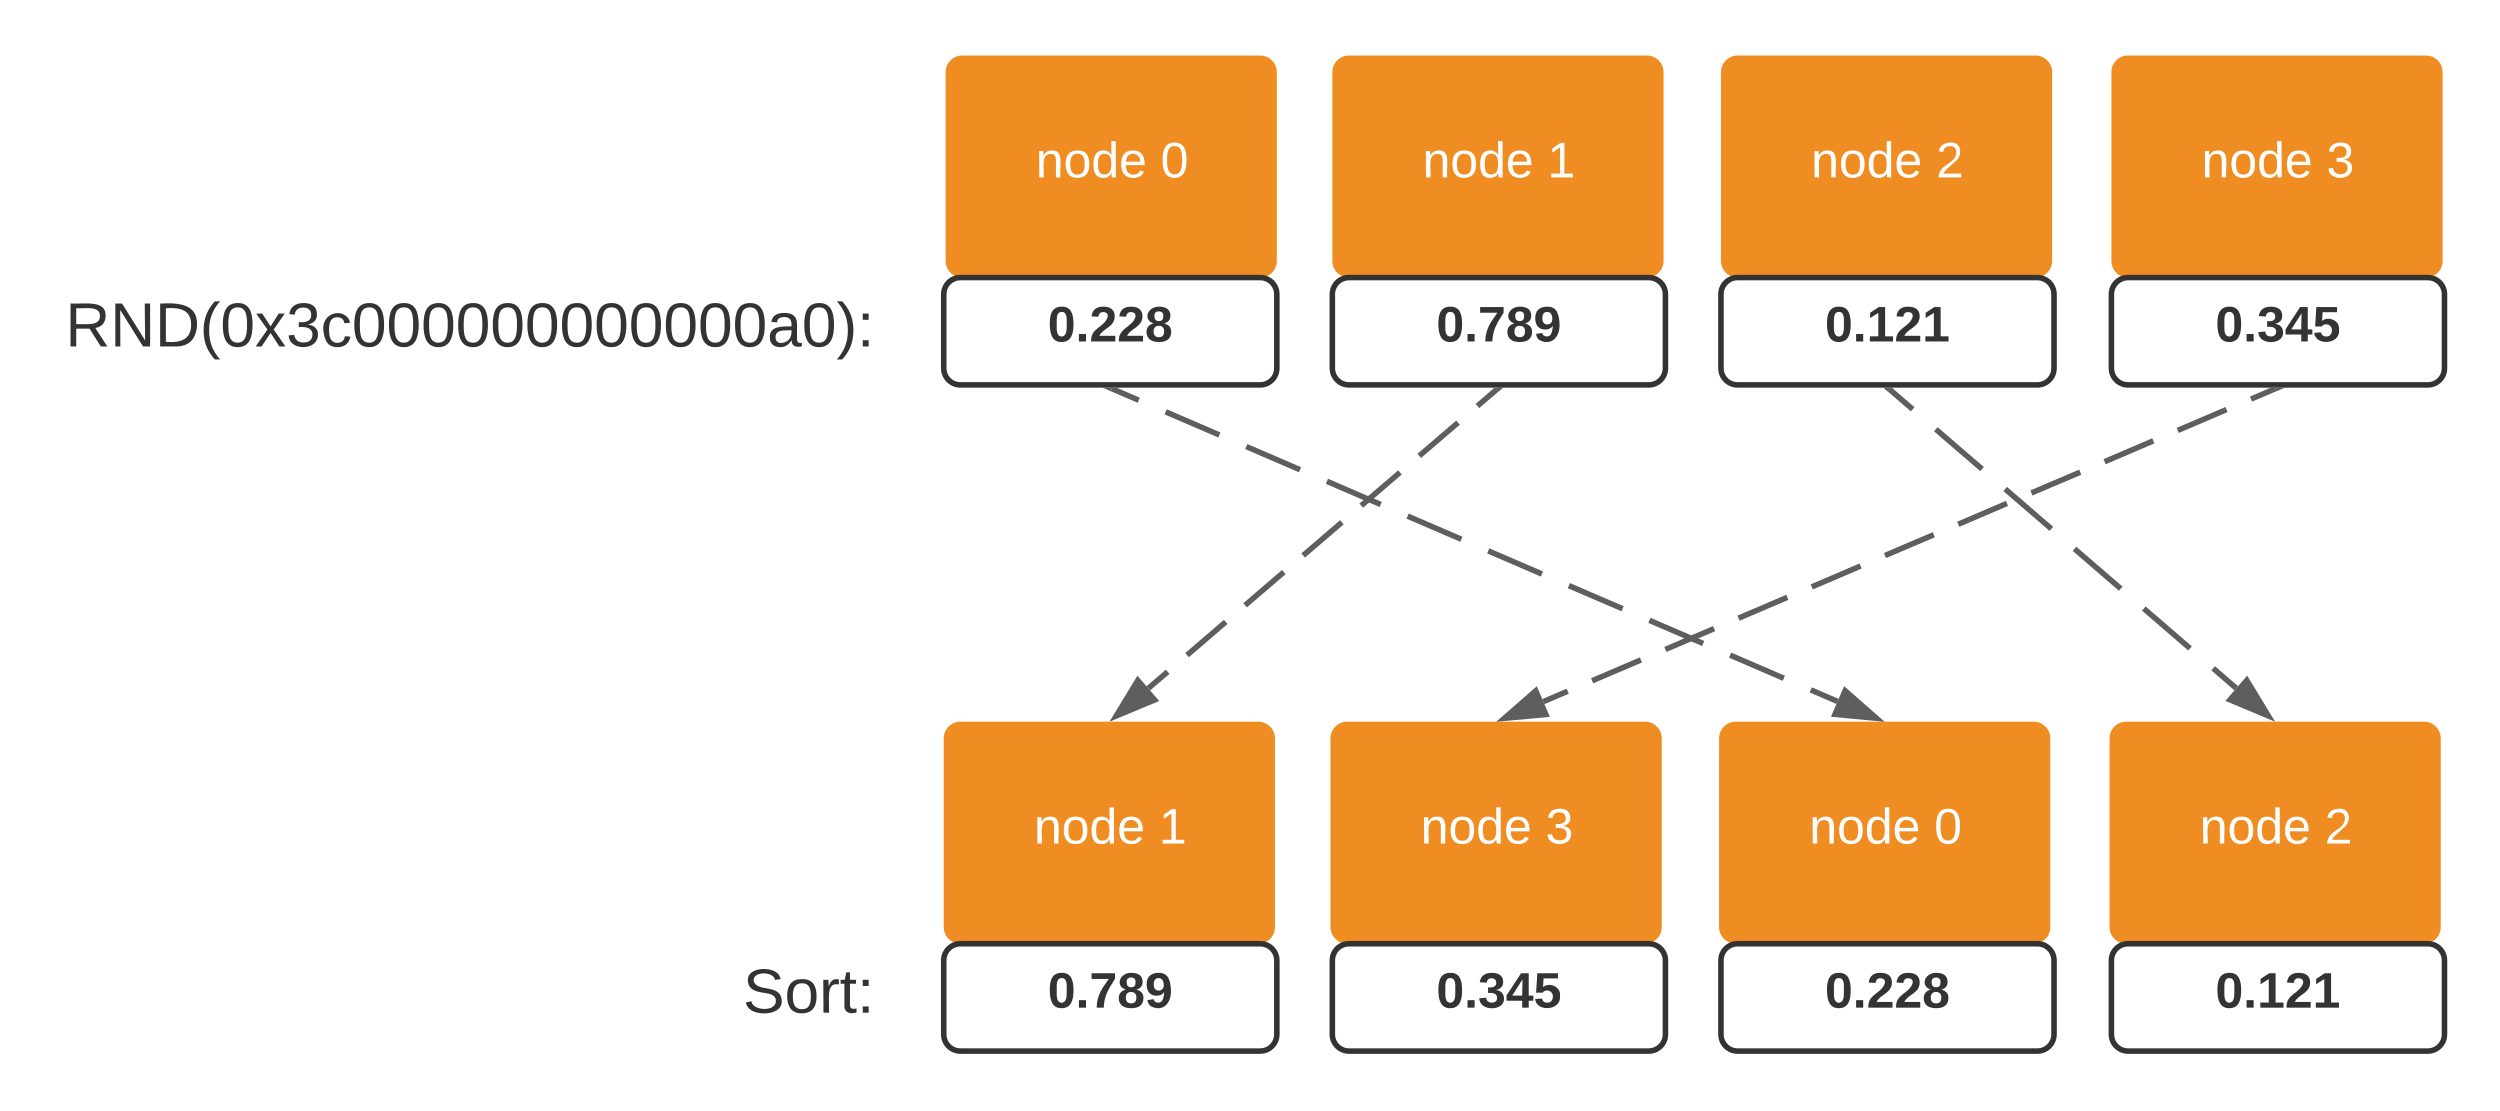
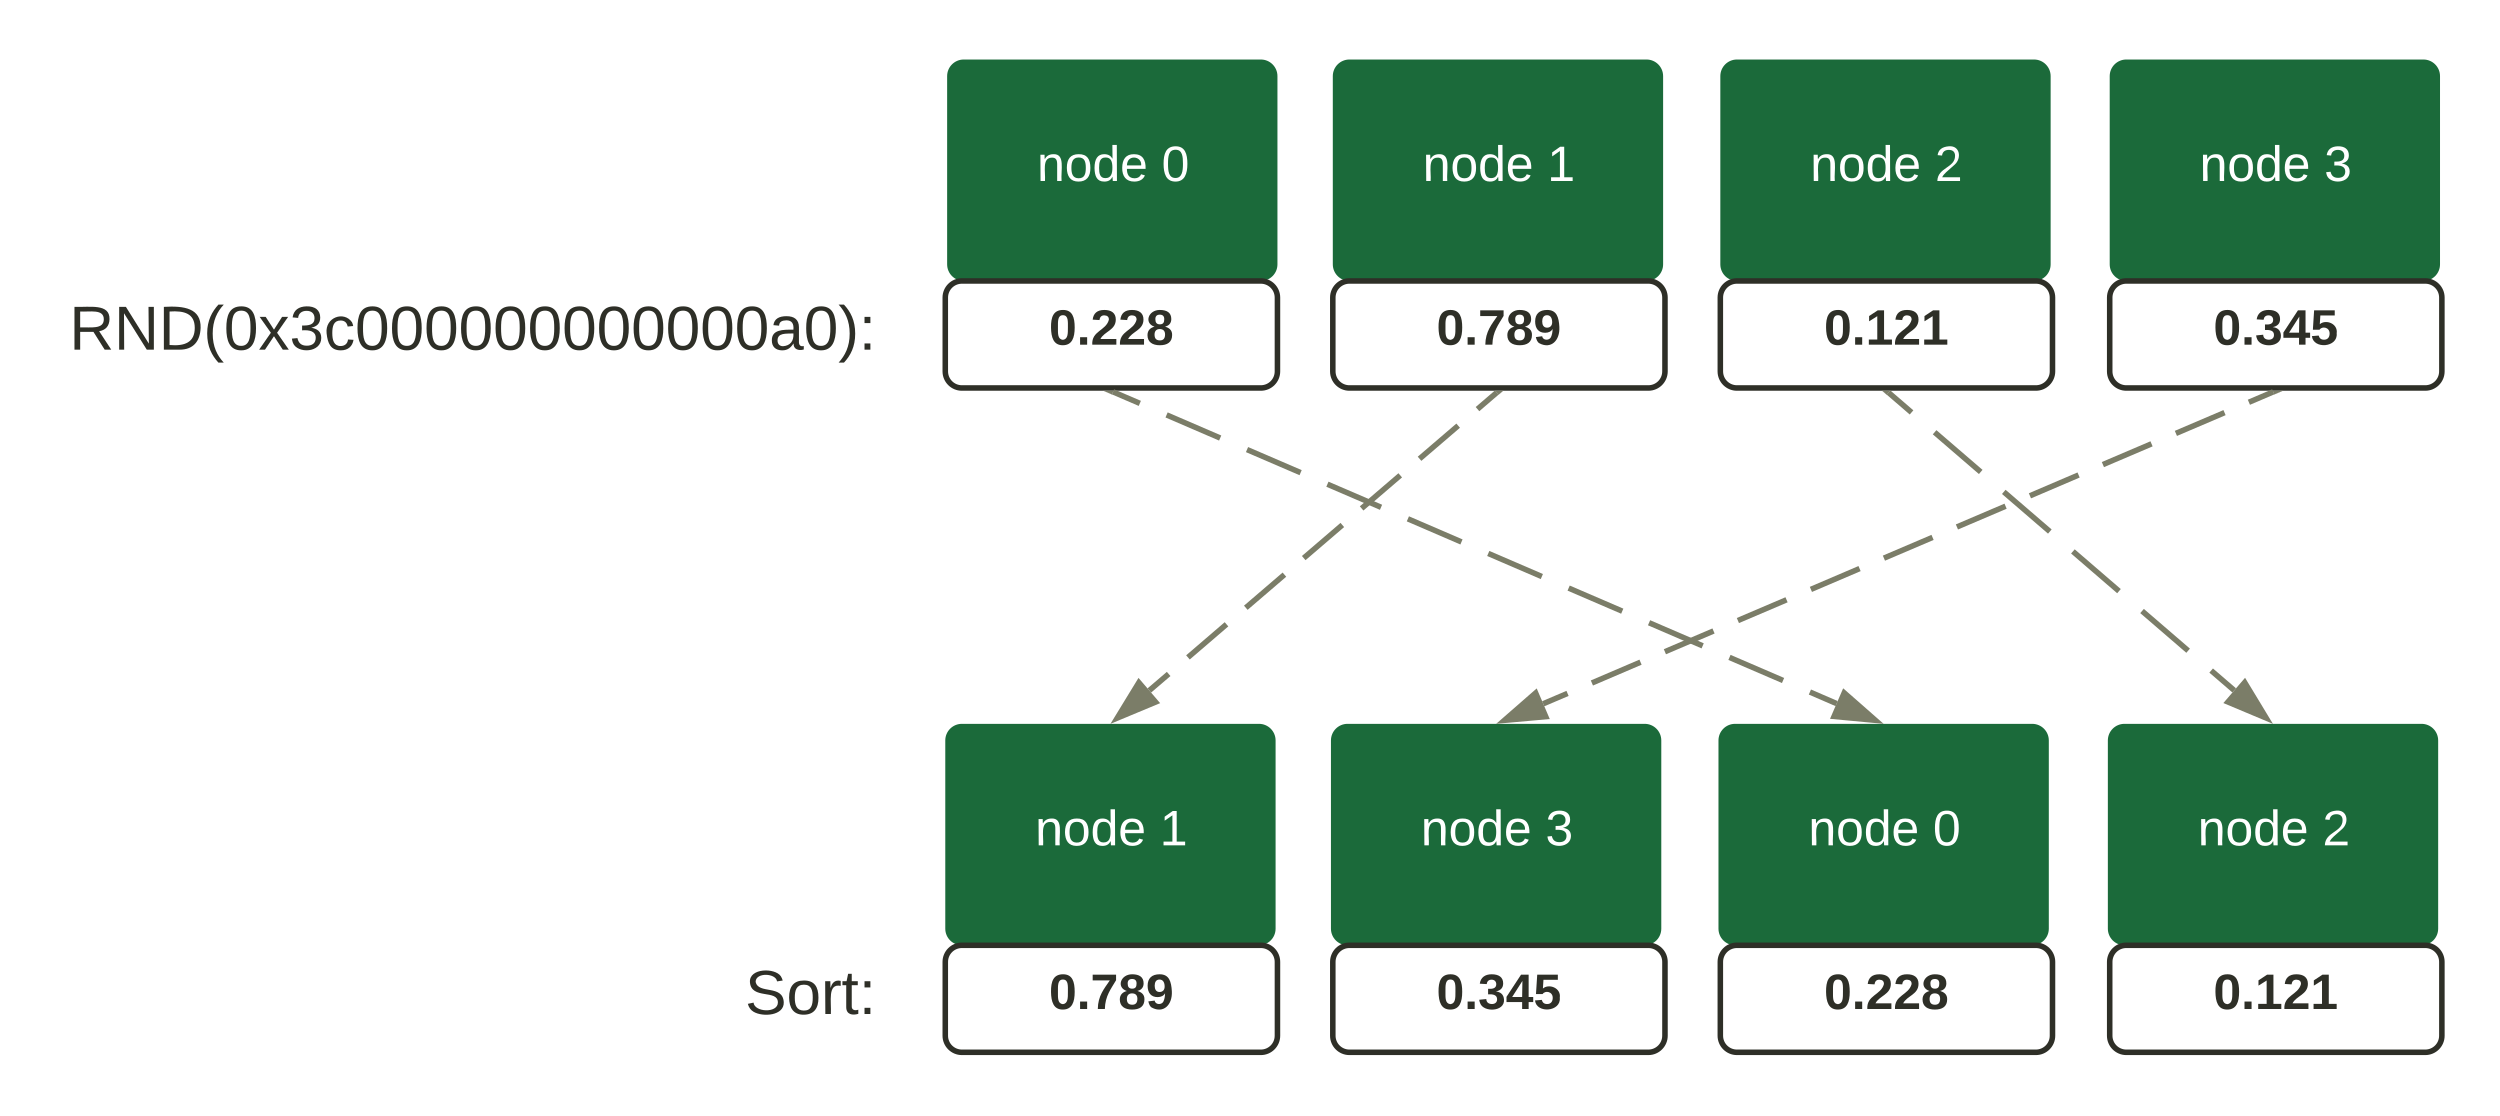
- <svg xmlns="http://www.w3.org/2000/svg" xmlns:ns1="lucid" xmlns:xlink="http://www.w3.org/1999/xlink" width="900.67" height="400">
-   <g transform="translate(-60 -420)" ns1:page-tab-id="0_0">
-     <path d="M0 0h1870.87v1322.83H0z" fill="#fff" />
-     <path d="M400.67 446a6 6 0 0 1 6-6H514a6 6 0 0 1 6 6v68a6 6 0 0 1-6 6H406.67a6 6 0 0 1-6-6z" stroke="#000" stroke-opacity="0" stroke-width="3" fill="#ef8d22" />
+ <svg xmlns="http://www.w3.org/2000/svg" xmlns:ns1="lucid" xmlns:xlink="http://www.w3.org/1999/xlink" width="903.17" height="403">
+   <g transform="translate(-58.5 -418.5)" ns1:page-tab-id="0_0">
+     <path d="M0 0h1870.87v1322.84H0z" fill="#fff" />
+     <path d="M400.67 446a6 6 0 0 1 6-6H514a6 6 0 0 1 6 6v68a6 6 0 0 1-6 6H406.67a6 6 0 0 1-6-6z" stroke="#000" stroke-opacity="0" stroke-width="3" fill="#1b6a3a" />
    <use xlink:href="#a" transform="matrix(1,0,0,1,412.6667,452) translate(20.5 31.9)" />
    <use xlink:href="#b" transform="matrix(1,0,0,1,412.6667,452) translate(65.5 31.9)" />
-     <path d="M540 446a6 6 0 0 1 6-6h107.33a6 6 0 0 1 6 6v68a6 6 0 0 1-6 6H546a6 6 0 0 1-6-6z" stroke="#000" stroke-opacity="0" stroke-width="3" fill="#ef8d22" />
+     <path d="M540 446a6 6 0 0 1 6-6h107.33a6 6 0 0 1 6 6v68a6 6 0 0 1-6 6H546a6 6 0 0 1-6-6z" stroke="#000" stroke-opacity="0" stroke-width="3" fill="#1b6a3a" />
    <use xlink:href="#a" transform="matrix(1,0,0,1,552,452) translate(20.5 31.9)" />
    <use xlink:href="#c" transform="matrix(1,0,0,1,552,452) translate(65.5 31.9)" />
-     <path d="M680 446a6 6 0 0 1 6-6h107.33a6 6 0 0 1 6 6v68a6 6 0 0 1-6 6H686a6 6 0 0 1-6-6z" stroke="#000" stroke-opacity="0" stroke-width="3" fill="#ef8d22" />
+     <path d="M680 446a6 6 0 0 1 6-6h107.33a6 6 0 0 1 6 6v68a6 6 0 0 1-6 6H686a6 6 0 0 1-6-6z" stroke="#000" stroke-opacity="0" stroke-width="3" fill="#1b6a3a" />
    <use xlink:href="#a" transform="matrix(1,0,0,1,692,452) translate(20.5 31.9)" />
    <use xlink:href="#d" transform="matrix(1,0,0,1,692,452) translate(65.5 31.9)" />
-     <path d="M400 686a6 6 0 0 1 6-6h107.33a6 6 0 0 1 6 6v68a6 6 0 0 1-6 6H406a6 6 0 0 1-6-6z" stroke="#000" stroke-opacity="0" stroke-width="3" fill="#ef8d22" />
+     <path d="M400 686a6 6 0 0 1 6-6h107.33a6 6 0 0 1 6 6v68a6 6 0 0 1-6 6H406a6 6 0 0 1-6-6z" stroke="#000" stroke-opacity="0" stroke-width="3" fill="#1b6a3a" />
    <use xlink:href="#a" transform="matrix(1,0,0,1,412,692) translate(20.5 31.9)" />
    <use xlink:href="#c" transform="matrix(1,0,0,1,412,692) translate(65.5 31.9)" />
-     <path d="M539.33 686a6 6 0 0 1 6-6h107.34a6 6 0 0 1 6 6v68a6 6 0 0 1-6 6H545.33a6 6 0 0 1-6-6z" stroke="#000" stroke-opacity="0" stroke-width="3" fill="#ef8d22" />
+     <path d="M539.33 686a6 6 0 0 1 6-6h107.34a6 6 0 0 1 6 6v68a6 6 0 0 1-6 6H545.33a6 6 0 0 1-6-6z" stroke="#000" stroke-opacity="0" stroke-width="3" fill="#1b6a3a" />
    <use xlink:href="#a" transform="matrix(1,0,0,1,551.3333,692) translate(20.5 31.9)" />
    <use xlink:href="#e" transform="matrix(1,0,0,1,551.3333,692) translate(65.5 31.9)" />
-     <path d="M679.33 686a6 6 0 0 1 6-6h107.34a6 6 0 0 1 6 6v68a6 6 0 0 1-6 6H685.33a6 6 0 0 1-6-6z" stroke="#000" stroke-opacity="0" stroke-width="3" fill="#ef8d22" />
+     <path d="M679.33 686a6 6 0 0 1 6-6h107.34a6 6 0 0 1 6 6v68a6 6 0 0 1-6 6H685.33a6 6 0 0 1-6-6z" stroke="#000" stroke-opacity="0" stroke-width="3" fill="#1b6a3a" />
    <use xlink:href="#a" transform="matrix(1,0,0,1,691.3333,692) translate(20.5 31.9)" />
    <use xlink:href="#b" transform="matrix(1,0,0,1,691.3333,692) translate(65.5 31.9)" />
-     <path d="M400 526a6 6 0 0 1 6-6h108a6 6 0 0 1 6 6v26.67a6 6 0 0 1-6 6H406a6 6 0 0 1-6-6z" stroke="#333" stroke-width="2" fill="#fff" />
+     <path d="M400 526a6 6 0 0 1 6-6h108a6 6 0 0 1 6 6v26.67a6 6 0 0 1-6 6H406a6 6 0 0 1-6-6z" stroke="#2e2f27" stroke-width="2" fill="#fff" />
    <use xlink:href="#f" transform="matrix(1,0,0,1,405,525) translate(32.5 18.025)" />
-     <path d="M540 526a6 6 0 0 1 6-6h108a6 6 0 0 1 6 6v26.67a6 6 0 0 1-6 6H546a6 6 0 0 1-6-6z" stroke="#333" stroke-width="2" fill="#fff" />
+     <path d="M540 526a6 6 0 0 1 6-6h108a6 6 0 0 1 6 6v26.67a6 6 0 0 1-6 6H546a6 6 0 0 1-6-6z" stroke="#2e2f27" stroke-width="2" fill="#fff" />
    <use xlink:href="#g" transform="matrix(1,0,0,1,545,525) translate(32.5 18.025)" />
-     <path d="M680 526a6 6 0 0 1 6-6h108a6 6 0 0 1 6 6v26.67a6 6 0 0 1-6 6H686a6 6 0 0 1-6-6z" stroke="#333" stroke-width="2" fill="#fff" />
+     <path d="M680 526a6 6 0 0 1 6-6h108a6 6 0 0 1 6 6v26.67a6 6 0 0 1-6 6H686a6 6 0 0 1-6-6z" stroke="#2e2f27" stroke-width="2" fill="#fff" />
    <use xlink:href="#h" transform="matrix(1,0,0,1,685,525) translate(32.5 18.025)" />
-     <path d="M540 766a6 6 0 0 1 6-6h108a6 6 0 0 1 6 6v26.67a6 6 0 0 1-6 6H546a6 6 0 0 1-6-6z" stroke="#333" stroke-width="2" fill="#fff" />
+     <path d="M540 766a6 6 0 0 1 6-6h108a6 6 0 0 1 6 6v26.67a6 6 0 0 1-6 6H546a6 6 0 0 1-6-6z" stroke="#2e2f27" stroke-width="2" fill="#fff" />
    <use xlink:href="#i" transform="matrix(1,0,0,1,545,765) translate(32.5 18.025)" />
-     <path d="M400 766a6 6 0 0 1 6-6h108a6 6 0 0 1 6 6v26.67a6 6 0 0 1-6 6H406a6 6 0 0 1-6-6z" stroke="#333" stroke-width="2" fill="#fff" />
+     <path d="M400 766a6 6 0 0 1 6-6h108a6 6 0 0 1 6 6v26.67a6 6 0 0 1-6 6H406a6 6 0 0 1-6-6z" stroke="#2e2f27" stroke-width="2" fill="#fff" />
    <use xlink:href="#g" transform="matrix(1,0,0,1,405,765) translate(32.5 18.025)" />
-     <path d="M680 766a6 6 0 0 1 6-6h108a6 6 0 0 1 6 6v26.67a6 6 0 0 1-6 6H686a6 6 0 0 1-6-6z" stroke="#333" stroke-width="2" fill="#fff" />
+     <path d="M680 766a6 6 0 0 1 6-6h108a6 6 0 0 1 6 6v26.67a6 6 0 0 1-6 6H686a6 6 0 0 1-6-6z" stroke="#2e2f27" stroke-width="2" fill="#fff" />
    <use xlink:href="#f" transform="matrix(1,0,0,1,685,765) translate(32.5 18.025)" />
-     <path d="M740.76 560.28l8.32 7.18m8.33 7.18L774.07 589m8.33 7.17l16.64 14.36m8.33 7.18l16.65 14.36m8.33 7.18L849 653.6m8.33 7.18l8.32 7.18" stroke="#5e5e5e" stroke-width="2" fill="none" />
-     <path d="M740.12 561.06l-1.65-1.43h2.88z" stroke="#5e5e5e" stroke-width=".05" fill="#5e5e5e" />
-     <path d="M877.22 677.92l-13.84-5.8 6.06-7.02z" stroke="#5e5e5e" stroke-width="2" fill="#5e5e5e" />
-     <path d="M599.24 560.28l-6.97 5.98m-6.98 6l-13.96 11.96m-6.97 5.98l-13.95 11.97m-6.97 5.98l-13.95 11.97m-6.97 5.98l-13.95 11.97m-6.98 5.98l-13.94 11.97m-6.98 6l-6.97 5.97" stroke="#5e5e5e" stroke-width="2" fill="none" />
-     <path d="M599.87 561.06l-1.22-1.43h2.9z" stroke="#5e5e5e" stroke-width=".05" fill="#5e5e5e" />
-     <path d="M462.12 677.93l7.8-12.8 6.05 7.03z" stroke="#5e5e5e" stroke-width="2" fill="#5e5e5e" />
-     <path d="M460.6 560.03l9.67 4.17m9.68 4.17l19.37 8.35m9.68 4.17l19.36 8.34m9.68 4.17l19.37 8.36m9.7 4.18l19.36 8.34m9.68 4.18l19.36 8.34m9.7 4.18l19.35 8.34m9.68 4.18l19.37 8.34m9.68 4.18l19.36 8.35m9.7 4.17l9.67 4.17" stroke="#5e5e5e" stroke-width="2" fill="none" />
-     <path d="M460.2 560.95l-3.06-1.32h3.64z" stroke="#5e5e5e" stroke-width=".05" fill="#5e5e5e" />
-     <path d="M736.03 678.76l-14.94-1.4 3.66-8.5z" stroke="#5e5e5e" stroke-width="2" fill="#5e5e5e" />
+     <path d="M740.76 560.32l8.32 7.17m8.33 7.17L774.07 589m8.33 7.2l16.64 14.33m8.33 7.18l16.65 14.35m8.33 7.18L849 653.58m8.32 7.17l8.33 7.17" stroke="#7b7d68" stroke-width="2" fill="none" />
+     <path d="M740.12 561.1l-1.65-1.43h2.88z" stroke="#7b7d68" stroke-width=".05" fill="#7b7d68" />
+     <path d="M877.2 677.9l-13.82-5.8 6.05-7.04z" stroke="#7b7d68" stroke-width="2" fill="#7b7d68" />
+     <path d="M599.24 560.32l-6.97 5.98m-6.98 5.98l-13.95 11.96m-6.98 5.98l-13.95 11.96m-6.97 5.98l-13.95 11.96m-6.97 5.98l-13.95 11.96m-6.97 5.98L487.67 656m-6.97 5.98l-7 5.98" stroke="#7b7d68" stroke-width="2" fill="none" />
+     <path d="M599.87 561.1l-1.22-1.43h2.9z" stroke="#7b7d68" stroke-width=".05" fill="#7b7d68" />
+     <path d="M462.12 677.9l7.82-12.8 6.03 7.03z" stroke="#7b7d68" stroke-width="2" fill="#7b7d68" />
+     <path d="M460.58 560.06l9.7 4.17m9.67 4.17l19.36 8.35m9.7 4.17l19.36 8.34m9.68 4.17l19.37 8.34m9.7 4.17l19.36 8.35m9.68 4.16l19.36 8.34m9.68 4.17l19.37 8.34m9.68 4.18l19.37 8.35m9.68 4.17l19.36 8.34m9.7 4.17l9.67 4.18" stroke="#7b7d68" stroke-width="2" fill="none" />
+     <path d="M460.2 561l-3.06-1.33h3.64z" stroke="#7b7d68" stroke-width=".05" fill="#7b7d68" />
+     <path d="M736.03 678.72l-14.94-1.4 3.66-8.5z" stroke="#7b7d68" stroke-width="2" fill="#7b7d68" />
    <path d="M80 527.33a6 6 0 0 1 6-6h288a6 6 0 0 1 6 6v25.34a6 6 0 0 1-6 6H86a6 6 0 0 1-6-6z" stroke="#000" stroke-opacity="0" stroke-width="3" fill="#fff" fill-opacity="0" />
    <use xlink:href="#j" transform="matrix(1,0,0,1,85,526.3333) translate(-1.466049 18.48889)" />
    <path d="M200 766a6 6 0 0 1 6-6h168a6 6 0 0 1 6 6v28a6 6 0 0 1-6 6H206a6 6 0 0 1-6-6z" stroke="#000" stroke-opacity="0" stroke-width="3" fill="#fff" fill-opacity="0" />
    <use xlink:href="#k" transform="matrix(1,0,0,1,205,765) translate(122.6796 19.83056)" />
-     <path d="M820.67 446a6 6 0 0 1 6-6H934a6 6 0 0 1 6 6v68a6 6 0 0 1-6 6H826.67a6 6 0 0 1-6-6z" stroke="#000" stroke-opacity="0" stroke-width="3" fill="#ef8d22" />
+     <path d="M820.67 446a6 6 0 0 1 6-6H934a6 6 0 0 1 6 6v68a6 6 0 0 1-6 6H826.67a6 6 0 0 1-6-6z" stroke="#000" stroke-opacity="0" stroke-width="3" fill="#1b6a3a" />
    <use xlink:href="#a" transform="matrix(1,0,0,1,832.6667,452) translate(20.5 31.9)" />
    <use xlink:href="#e" transform="matrix(1,0,0,1,832.6667,452) translate(65.5 31.9)" />
-     <path d="M820 686a6 6 0 0 1 6-6h107.33a6 6 0 0 1 6 6v68a6 6 0 0 1-6 6H826a6 6 0 0 1-6-6z" stroke="#000" stroke-opacity="0" stroke-width="3" fill="#ef8d22" />
+     <path d="M820 686a6 6 0 0 1 6-6h107.33a6 6 0 0 1 6 6v68a6 6 0 0 1-6 6H826a6 6 0 0 1-6-6z" stroke="#000" stroke-opacity="0" stroke-width="3" fill="#1b6a3a" />
    <use xlink:href="#a" transform="matrix(1,0,0,1,832,692) translate(20.5 31.9)" />
    <use xlink:href="#d" transform="matrix(1,0,0,1,832,692) translate(65.5 31.9)" />
-     <path d="M820.67 526a6 6 0 0 1 6-6h108a6 6 0 0 1 6 6v26.67a6 6 0 0 1-6 6h-108a6 6 0 0 1-6-6z" stroke="#333" stroke-width="2" fill="#fff" />
+     <path d="M820.67 526a6 6 0 0 1 6-6h108a6 6 0 0 1 6 6v26.67a6 6 0 0 1-6 6h-108a6 6 0 0 1-6-6z" stroke="#2e2f27" stroke-width="2" fill="#fff" />
    <g>
      <use xlink:href="#i" transform="matrix(1,0,0,1,825.6667,525) translate(32.5 18.025)" />
    </g>
-     <path d="M820.67 766a6 6 0 0 1 6-6h108a6 6 0 0 1 6 6v26.67a6 6 0 0 1-6 6h-108a6 6 0 0 1-6-6z" stroke="#333" stroke-width="2" fill="#fff" />
+     <path d="M820.67 766a6 6 0 0 1 6-6h108a6 6 0 0 1 6 6v26.67a6 6 0 0 1-6 6h-108a6 6 0 0 1-6-6z" stroke="#2e2f27" stroke-width="2" fill="#fff" />
    <g>
      <use xlink:href="#h" transform="matrix(1,0,0,1,825.6667,765) translate(32.5 18.025)" />
    </g>
-     <path d="M879.75 560.02l-8.8 3.76m-8.8 3.76l-17.57 7.52m-8.8 3.75l-17.57 7.53m-8.78 3.76l-17.58 7.5m-8.8 3.76l-17.58 7.52m-8.8 3.76l-17.57 7.5m-8.8 3.77l-17.58 7.53m-8.8 3.75l-17.58 7.52m-8.8 3.76l-17.57 7.5m-8.8 3.77l-17.58 7.52m-8.8 3.76l-8.8 3.76" stroke="#5e5e5e" stroke-width="2" fill="none" />
-     <path d="M880.12 560.95l-.57-1.32h3.66z" stroke="#5e5e5e" stroke-width=".05" fill="#5e5e5e" />
-     <path d="M601.98 678.76l11.3-9.87 3.64 8.52z" stroke="#5e5e5e" stroke-width="2" fill="#5e5e5e" />
+     <path d="M879.75 560.06l-8.8 3.76m-8.8 3.75l-17.57 7.5m-8.8 3.77l-17.57 7.5m-8.78 3.76l-17.58 7.52m-8.8 3.75l-17.58 7.5m-8.8 3.77l-17.57 7.5m-8.8 3.77l-17.58 7.52m-8.8 3.75l-17.58 7.5m-8.8 3.77l-17.57 7.5m-8.8 3.77l-17.57 7.52m-8.8 3.76l-8.8 3.75" stroke="#7b7d68" stroke-width="2" fill="none" />
+     <path d="M880.12 561l-.57-1.33h3.66z" stroke="#7b7d68" stroke-width=".05" fill="#7b7d68" />
+     <path d="M601.98 678.73l11.3-9.87 3.64 8.53z" stroke="#7b7d68" stroke-width="2" fill="#7b7d68" />
    <defs>
      <path fill="#fff" d="M117-194c89-4 53 116 60 194h-32v-121c0-31-8-49-39-48C34-167 62-67 57 0H25l-1-190h30c1 10-1 24 2 32 11-22 29-35 61-36" id="l" />
      <path fill="#fff" d="M100-194c62-1 85 37 85 99 1 63-27 99-86 99S16-35 15-95c0-66 28-99 85-99zM99-20c44 1 53-31 53-75 0-43-8-75-51-75s-53 32-53 75 10 74 51 75" id="m" />
      <path fill="#fff" d="M85-194c31 0 48 13 60 33l-1-100h32l1 261h-30c-2-10 0-23-3-31C134-8 116 4 85 4 32 4 16-35 15-94c0-66 23-100 70-100zm9 24c-40 0-46 34-46 75 0 40 6 74 45 74 42 0 51-32 51-76 0-42-9-74-50-73" id="n" />
      <path fill="#fff" d="M100-194c63 0 86 42 84 106H49c0 40 14 67 53 68 26 1 43-12 49-29l28 8c-11 28-37 45-77 45C44 4 14-33 15-96c1-61 26-98 85-98zm52 81c6-60-76-77-97-28-3 7-6 17-6 28h103" id="o" />
      <g id="a">
        <use transform="matrix(0.05,0,0,0.05,0,0)" xlink:href="#l" />
        <use transform="matrix(0.05,0,0,0.05,10,0)" xlink:href="#m" />
        <use transform="matrix(0.05,0,0,0.05,20,0)" xlink:href="#n" />
        <use transform="matrix(0.05,0,0,0.05,30,0)" xlink:href="#o" />
      </g>
      <path fill="#fff" d="M101-251c68 0 85 55 85 127S166 4 100 4C33 4 14-52 14-124c0-73 17-127 87-127zm-1 229c47 0 54-49 54-102s-4-102-53-102c-51 0-55 48-55 102 0 53 5 102 54 102" id="p" />
      <use transform="matrix(0.05,0,0,0.05,0,0)" xlink:href="#p" id="b" />
      <path fill="#fff" d="M27 0v-27h64v-190l-56 39v-29l58-41h29v221h61V0H27" id="q" />
      <use transform="matrix(0.05,0,0,0.05,0,0)" xlink:href="#q" id="c" />
      <path fill="#fff" d="M101-251c82-7 93 87 43 132L82-64C71-53 59-42 53-27h129V0H18c2-99 128-94 128-182 0-28-16-43-45-43s-46 15-49 41l-32-3c6-41 34-60 81-64" id="r" />
      <use transform="matrix(0.05,0,0,0.05,0,0)" xlink:href="#r" id="d" />
      <path fill="#fff" d="M126-127c33 6 58 20 58 59 0 88-139 92-164 29-3-8-5-16-6-25l32-3c6 27 21 44 54 44 32 0 52-15 52-46 0-38-36-46-79-43v-28c39 1 72-4 72-42 0-27-17-43-46-43-28 0-47 15-49 41l-32-3c6-42 35-63 81-64 48-1 79 21 79 65 0 36-21 52-52 59" id="s" />
      <use transform="matrix(0.05,0,0,0.05,0,0)" xlink:href="#s" id="e" />
-       <path fill="#333" d="M101-251c68 0 84 54 84 127C185-50 166 4 99 4S15-52 14-124c-1-75 17-127 87-127zm-1 216c37-5 36-46 36-89s4-89-36-89c-39 0-36 45-36 89 0 43-3 85 36 89" id="t" />
-       <path fill="#333" d="M24 0v-54h51V0H24" id="u" />
-       <path fill="#333" d="M182-182c0 78-84 86-111 141h115V0H12c-6-101 99-100 120-180 1-22-12-31-33-32-23 0-32 14-35 34l-49-3c5-45 32-70 84-70 51 0 83 22 83 69" id="v" />
-       <path fill="#333" d="M138-131c27 9 52 24 51 61 0 53-36 74-89 74S11-19 11-69c0-35 22-54 51-61-78-25-46-121 38-121 51 0 83 19 83 66 0 30-18 49-45 54zm-38-16c24 0 32-13 32-36 1-23-11-34-32-34-22 0-33 12-32 34 0 22 9 36 32 36zm1 116c27 0 37-17 37-43 0-25-13-39-39-39-24 0-37 15-37 40 0 27 11 42 39 42" id="w" />
+       <path fill="#2e2f27" d="M101-251c68 0 84 54 84 127C185-50 166 4 99 4S15-52 14-124c-1-75 17-127 87-127zm-1 216c37-5 36-46 36-89s4-89-36-89c-39 0-36 45-36 89 0 43-3 85 36 89" id="t" />
+       <path fill="#2e2f27" d="M24 0v-54h51V0H24" id="u" />
+       <path fill="#2e2f27" d="M182-182c0 78-84 86-111 141h115V0H12c-6-101 99-100 120-180 1-22-12-31-33-32-23 0-32 14-35 34l-49-3c5-45 32-70 84-70 51 0 83 22 83 69" id="v" />
+       <path fill="#2e2f27" d="M138-131c27 9 52 24 51 61 0 53-36 74-89 74S11-19 11-69c0-35 22-54 51-61-78-25-46-121 38-121 51 0 83 19 83 66 0 30-18 49-45 54zm-38-16c24 0 32-13 32-36 1-23-11-34-32-34-22 0-33 12-32 34 0 22 9 36 32 36zm1 116c27 0 37-17 37-43 0-25-13-39-39-39-24 0-37 15-37 40 0 27 11 42 39 42" id="w" />
      <g id="f">
        <use transform="matrix(0.05,0,0,0.05,0,0)" xlink:href="#t" />
        <use transform="matrix(0.05,0,0,0.05,10,0)" xlink:href="#u" />
        <use transform="matrix(0.05,0,0,0.05,15,0)" xlink:href="#v" />
        <use transform="matrix(0.05,0,0,0.05,25,0)" xlink:href="#v" />
        <use transform="matrix(0.05,0,0,0.05,35,0)" xlink:href="#w" />
      </g>
-       <path fill="#333" d="M52 0c1-96 47-148 87-207H15v-41h169v40c-36 62-79 113-81 208H52" id="x" />
-       <path fill="#333" d="M99-251c69 0 84 53 88 123 5 99-61 162-144 118-15-8-21-25-26-45l46-6c4 31 50 33 63 7 7-15 12-36 12-60-9 18-29 28-54 28-48 0-72-32-72-82 0-55 31-83 87-83zm-1 128c24 0 37-16 37-39 0-27-10-51-37-51-25 0-35 19-35 45 0 25 10 45 35 45" id="y" />
+       <path fill="#2e2f27" d="M52 0c1-96 47-148 87-207H15v-41h169v40c-36 62-79 113-81 208H52" id="x" />
+       <path fill="#2e2f27" d="M99-251c69 0 84 53 88 123 5 99-61 162-144 118-15-8-21-25-26-45l46-6c4 31 50 33 63 7 7-15 12-36 12-60-9 18-29 28-54 28-48 0-72-32-72-82 0-55 31-83 87-83zm-1 128c24 0 37-16 37-39 0-27-10-51-37-51-25 0-35 19-35 45 0 25 10 45 35 45" id="y" />
      <g id="g">
        <use transform="matrix(0.05,0,0,0.05,0,0)" xlink:href="#t" />
        <use transform="matrix(0.05,0,0,0.05,10,0)" xlink:href="#u" />
        <use transform="matrix(0.05,0,0,0.05,15,0)" xlink:href="#x" />
        <use transform="matrix(0.05,0,0,0.05,25,0)" xlink:href="#w" />
        <use transform="matrix(0.05,0,0,0.05,35,0)" xlink:href="#y" />
      </g>
-       <path fill="#333" d="M23 0v-37h61v-169l-59 37v-38l62-41h46v211h57V0H23" id="z" />
+       <path fill="#2e2f27" d="M23 0v-37h61v-169l-59 37v-38l62-41h46v211h57V0H23" id="z" />
      <g id="h">
        <use transform="matrix(0.05,0,0,0.05,0,0)" xlink:href="#t" />
        <use transform="matrix(0.05,0,0,0.05,10,0)" xlink:href="#u" />
        <use transform="matrix(0.05,0,0,0.05,15,0)" xlink:href="#z" />
        <use transform="matrix(0.05,0,0,0.05,25,0)" xlink:href="#v" />
        <use transform="matrix(0.05,0,0,0.05,35,0)" xlink:href="#z" />
      </g>
-       <path fill="#333" d="M128-127c34 4 56 21 59 58 7 91-148 94-172 28-4-9-6-17-7-26l51-5c1 24 16 35 40 36 23 0 39-12 38-36-1-31-31-36-65-34v-40c32 2 59-3 59-33 0-20-13-33-34-33s-33 13-35 32l-50-3c6-44 37-68 86-68 50 0 83 20 83 66 0 35-22 52-53 58" id="A" />
-       <path fill="#333" d="M165-50V0h-47v-50H5v-38l105-160h55v161h33v37h-33zm-47-37l2-116L46-87h72" id="B" />
-       <path fill="#333" d="M139-81c0-46-55-55-73-27H18l9-140h149v37H72l-4 63c44-38 133-4 122 66C201 21 21 35 11-62l49-4c5 18 15 30 39 30 26 0 40-18 40-45" id="C" />
+       <path fill="#2e2f27" d="M128-127c34 4 56 21 59 58 7 91-148 94-172 28-4-9-6-17-7-26l51-5c1 24 16 35 40 36 23 0 39-12 38-36-1-31-31-36-65-34v-40c32 2 59-3 59-33 0-20-13-33-34-33s-33 13-35 32l-50-3c6-44 37-68 86-68 50 0 83 20 83 66 0 35-22 52-53 58" id="A" />
+       <path fill="#2e2f27" d="M165-50V0h-47v-50H5v-38l105-160h55v161h33v37h-33zm-47-37l2-116L46-87h72" id="B" />
+       <path fill="#2e2f27" d="M139-81c0-46-55-55-73-27H18l9-140h149v37H72l-4 63c44-38 133-4 122 66C201 21 21 35 11-62l49-4c5 18 15 30 39 30 26 0 40-18 40-45" id="C" />
      <g id="i">
        <use transform="matrix(0.05,0,0,0.05,0,0)" xlink:href="#t" />
        <use transform="matrix(0.05,0,0,0.05,10,0)" xlink:href="#u" />
        <use transform="matrix(0.05,0,0,0.05,15,0)" xlink:href="#A" />
        <use transform="matrix(0.05,0,0,0.05,25,0)" xlink:href="#B" />
        <use transform="matrix(0.05,0,0,0.05,35,0)" xlink:href="#C" />
      </g>
-       <path fill="#333" d="M233-177c-1 41-23 64-60 70L243 0h-38l-65-103H63V0H30v-248c88 3 205-21 203 71zM63-129c60-2 137 13 137-47 0-61-80-42-137-45v92" id="D" />
-       <path fill="#333" d="M190 0L58-211 59 0H30v-248h39L202-35l-2-213h31V0h-41" id="E" />
-       <path fill="#333" d="M30-248c118-7 216 8 213 122C240-48 200 0 122 0H30v-248zM63-27c89 8 146-16 146-99s-60-101-146-95v194" id="F" />
-       <path fill="#333" d="M87 75C49 33 22-17 22-94c0-76 28-126 65-167h31c-38 41-64 92-64 168S80 34 118 75H87" id="G" />
-       <path fill="#333" d="M101-251c68 0 85 55 85 127S166 4 100 4C33 4 14-52 14-124c0-73 17-127 87-127zm-1 229c47 0 54-49 54-102s-4-102-53-102c-51 0-55 48-55 102 0 53 5 102 54 102" id="H" />
-       <path fill="#333" d="M141 0L90-78 38 0H4l68-98-65-92h35l48 74 47-74h35l-64 92 68 98h-35" id="I" />
-       <path fill="#333" d="M126-127c33 6 58 20 58 59 0 88-139 92-164 29-3-8-5-16-6-25l32-3c6 27 21 44 54 44 32 0 52-15 52-46 0-38-36-46-79-43v-28c39 1 72-4 72-42 0-27-17-43-46-43-28 0-47 15-49 41l-32-3c6-42 35-63 81-64 48-1 79 21 79 65 0 36-21 52-52 59" id="J" />
-       <path fill="#333" d="M96-169c-40 0-48 33-48 73s9 75 48 75c24 0 41-14 43-38l32 2c-6 37-31 61-74 61-59 0-76-41-82-99-10-93 101-131 147-64 4 7 5 14 7 22l-32 3c-4-21-16-35-41-35" id="K" />
-       <path fill="#333" d="M141-36C126-15 110 5 73 4 37 3 15-17 15-53c-1-64 63-63 125-63 3-35-9-54-41-54-24 1-41 7-42 31l-33-3c5-37 33-52 76-52 45 0 72 20 72 64v82c-1 20 7 32 28 27v20c-31 9-61-2-59-35zM48-53c0 20 12 33 32 33 41-3 63-29 60-74-43 2-92-5-92 41" id="L" />
-       <path fill="#333" d="M33-261c38 41 65 92 65 168S71 34 33 75H2C39 34 66-17 66-93S39-220 2-261h31" id="M" />
-       <path fill="#333" d="M33-154v-36h34v36H33zM33 0v-36h34V0H33" id="N" />
+       <path fill="#2e2f27" d="M233-177c-1 41-23 64-60 70L243 0h-38l-65-103H63V0H30v-248c88 3 205-21 203 71zM63-129c60-2 137 13 137-47 0-61-80-42-137-45v92" id="D" />
+       <path fill="#2e2f27" d="M190 0L58-211 59 0H30v-248h39L202-35l-2-213h31V0h-41" id="E" />
+       <path fill="#2e2f27" d="M30-248c118-7 216 8 213 122C240-48 200 0 122 0H30v-248zM63-27c89 8 146-16 146-99s-60-101-146-95v194" id="F" />
+       <path fill="#2e2f27" d="M87 75C49 33 22-17 22-94c0-76 28-126 65-167h31c-38 41-64 92-64 168S80 34 118 75H87" id="G" />
+       <path fill="#2e2f27" d="M101-251c68 0 85 55 85 127S166 4 100 4C33 4 14-52 14-124c0-73 17-127 87-127zm-1 229c47 0 54-49 54-102s-4-102-53-102c-51 0-55 48-55 102 0 53 5 102 54 102" id="H" />
+       <path fill="#2e2f27" d="M141 0L90-78 38 0H4l68-98-65-92h35l48 74 47-74h35l-64 92 68 98h-35" id="I" />
+       <path fill="#2e2f27" d="M126-127c33 6 58 20 58 59 0 88-139 92-164 29-3-8-5-16-6-25l32-3c6 27 21 44 54 44 32 0 52-15 52-46 0-38-36-46-79-43v-28c39 1 72-4 72-42 0-27-17-43-46-43-28 0-47 15-49 41l-32-3c6-42 35-63 81-64 48-1 79 21 79 65 0 36-21 52-52 59" id="J" />
+       <path fill="#2e2f27" d="M96-169c-40 0-48 33-48 73s9 75 48 75c24 0 41-14 43-38l32 2c-6 37-31 61-74 61-59 0-76-41-82-99-10-93 101-131 147-64 4 7 5 14 7 22l-32 3c-4-21-16-35-41-35" id="K" />
+       <path fill="#2e2f27" d="M141-36C126-15 110 5 73 4 37 3 15-17 15-53c-1-64 63-63 125-63 3-35-9-54-41-54-24 1-41 7-42 31l-33-3c5-37 33-52 76-52 45 0 72 20 72 64v82c-1 20 7 32 28 27v20c-31 9-61-2-59-35zM48-53c0 20 12 33 32 33 41-3 63-29 60-74-43 2-92-5-92 41" id="L" />
+       <path fill="#2e2f27" d="M33-261c38 41 65 92 65 168S71 34 33 75H2C39 34 66-17 66-93S39-220 2-261h31" id="M" />
+       <path fill="#2e2f27" d="M33-154v-36h34v36H33zM33 0v-36h34V0H33" id="N" />
      <g id="j">
        <use transform="matrix(0.06234568,0,0,0.06234568,0,0)" xlink:href="#D" />
        <use transform="matrix(0.06234568,0,0,0.06234568,16.14753,0)" xlink:href="#E" />
        <use transform="matrix(0.06234568,0,0,0.06234568,32.29506,0)" xlink:href="#F" />
        <use transform="matrix(0.06234568,0,0,0.06234568,48.44259,0)" xlink:href="#G" />
        <use transform="matrix(0.06234568,0,0,0.06234568,55.86173,0)" xlink:href="#H" />
        <use transform="matrix(0.06234568,0,0,0.06234568,68.33086,0)" xlink:href="#I" />
        <use transform="matrix(0.06234568,0,0,0.06234568,79.55309,0)" xlink:href="#J" />
        <use transform="matrix(0.06234568,0,0,0.06234568,92.02222,0)" xlink:href="#K" />
        <use transform="matrix(0.06234568,0,0,0.06234568,103.2444,0)" xlink:href="#H" />
        <use transform="matrix(0.06234568,0,0,0.06234568,115.7136,0)" xlink:href="#H" />
        <use transform="matrix(0.06234568,0,0,0.06234568,128.1827,0)" xlink:href="#H" />
        <use transform="matrix(0.06234568,0,0,0.06234568,140.6519,0)" xlink:href="#H" />
        <use transform="matrix(0.06234568,0,0,0.06234568,153.121,0)" xlink:href="#H" />
        <use transform="matrix(0.06234568,0,0,0.06234568,165.5901,0)" xlink:href="#H" />
        <use transform="matrix(0.06234568,0,0,0.06234568,178.0593,0)" xlink:href="#H" />
        <use transform="matrix(0.06234568,0,0,0.06234568,190.5284,0)" xlink:href="#H" />
        <use transform="matrix(0.06234568,0,0,0.06234568,202.9975,0)" xlink:href="#H" />
        <use transform="matrix(0.06234568,0,0,0.06234568,215.4667,0)" xlink:href="#H" />
        <use transform="matrix(0.06234568,0,0,0.06234568,227.9358,0)" xlink:href="#H" />
        <use transform="matrix(0.06234568,0,0,0.06234568,240.4049,0)" xlink:href="#H" />
        <use transform="matrix(0.06234568,0,0,0.06234568,252.8741,0)" xlink:href="#L" />
        <use transform="matrix(0.06234568,0,0,0.06234568,265.3432,0)" xlink:href="#H" />
        <use transform="matrix(0.06234568,0,0,0.06234568,277.8123,0)" xlink:href="#M" />
        <use transform="matrix(0.06234568,0,0,0.06234568,285.2315,0)" xlink:href="#N" />
      </g>
-       <path fill="#333" d="M185-189c-5-48-123-54-124 2 14 75 158 14 163 119 3 78-121 87-175 55-17-10-28-26-33-46l33-7c5 56 141 63 141-1 0-78-155-14-162-118-5-82 145-84 179-34 5 7 8 16 11 25" id="O" />
-       <path fill="#333" d="M100-194c62-1 85 37 85 99 1 63-27 99-86 99S16-35 15-95c0-66 28-99 85-99zM99-20c44 1 53-31 53-75 0-43-8-75-51-75s-53 32-53 75 10 74 51 75" id="P" />
-       <path fill="#333" d="M114-163C36-179 61-72 57 0H25l-1-190h30c1 12-1 29 2 39 6-27 23-49 58-41v29" id="Q" />
-       <path fill="#333" d="M59-47c-2 24 18 29 38 22v24C64 9 27 4 27-40v-127H5v-23h24l9-43h21v43h35v23H59v120" id="R" />
+       <path fill="#2e2f27" d="M185-189c-5-48-123-54-124 2 14 75 158 14 163 119 3 78-121 87-175 55-17-10-28-26-33-46l33-7c5 56 141 63 141-1 0-78-155-14-162-118-5-82 145-84 179-34 5 7 8 16 11 25" id="O" />
+       <path fill="#2e2f27" d="M100-194c62-1 85 37 85 99 1 63-27 99-86 99S16-35 15-95c0-66 28-99 85-99zM99-20c44 1 53-31 53-75 0-43-8-75-51-75s-53 32-53 75 10 74 51 75" id="P" />
+       <path fill="#2e2f27" d="M114-163C36-179 61-72 57 0H25l-1-190h30c1 12-1 29 2 39 6-27 23-49 58-41v29" id="Q" />
+       <path fill="#2e2f27" d="M59-47c-2 24 18 29 38 22v24C64 9 27 4 27-40v-127H5v-23h24l9-43h21v43h35v23H59v120" id="R" />
      <g id="k">
        <use transform="matrix(0.06234568,0,0,0.06234568,0,0)" xlink:href="#O" />
        <use transform="matrix(0.06234568,0,0,0.06234568,14.96296,0)" xlink:href="#P" />
        <use transform="matrix(0.06234568,0,0,0.06234568,27.4321,0)" xlink:href="#Q" />
        <use transform="matrix(0.06234568,0,0,0.06234568,34.85123,0)" xlink:href="#R" />
        <use transform="matrix(0.06234568,0,0,0.06234568,41.0858,0)" xlink:href="#N" />
      </g>
    </defs>
  </g>
</svg>
